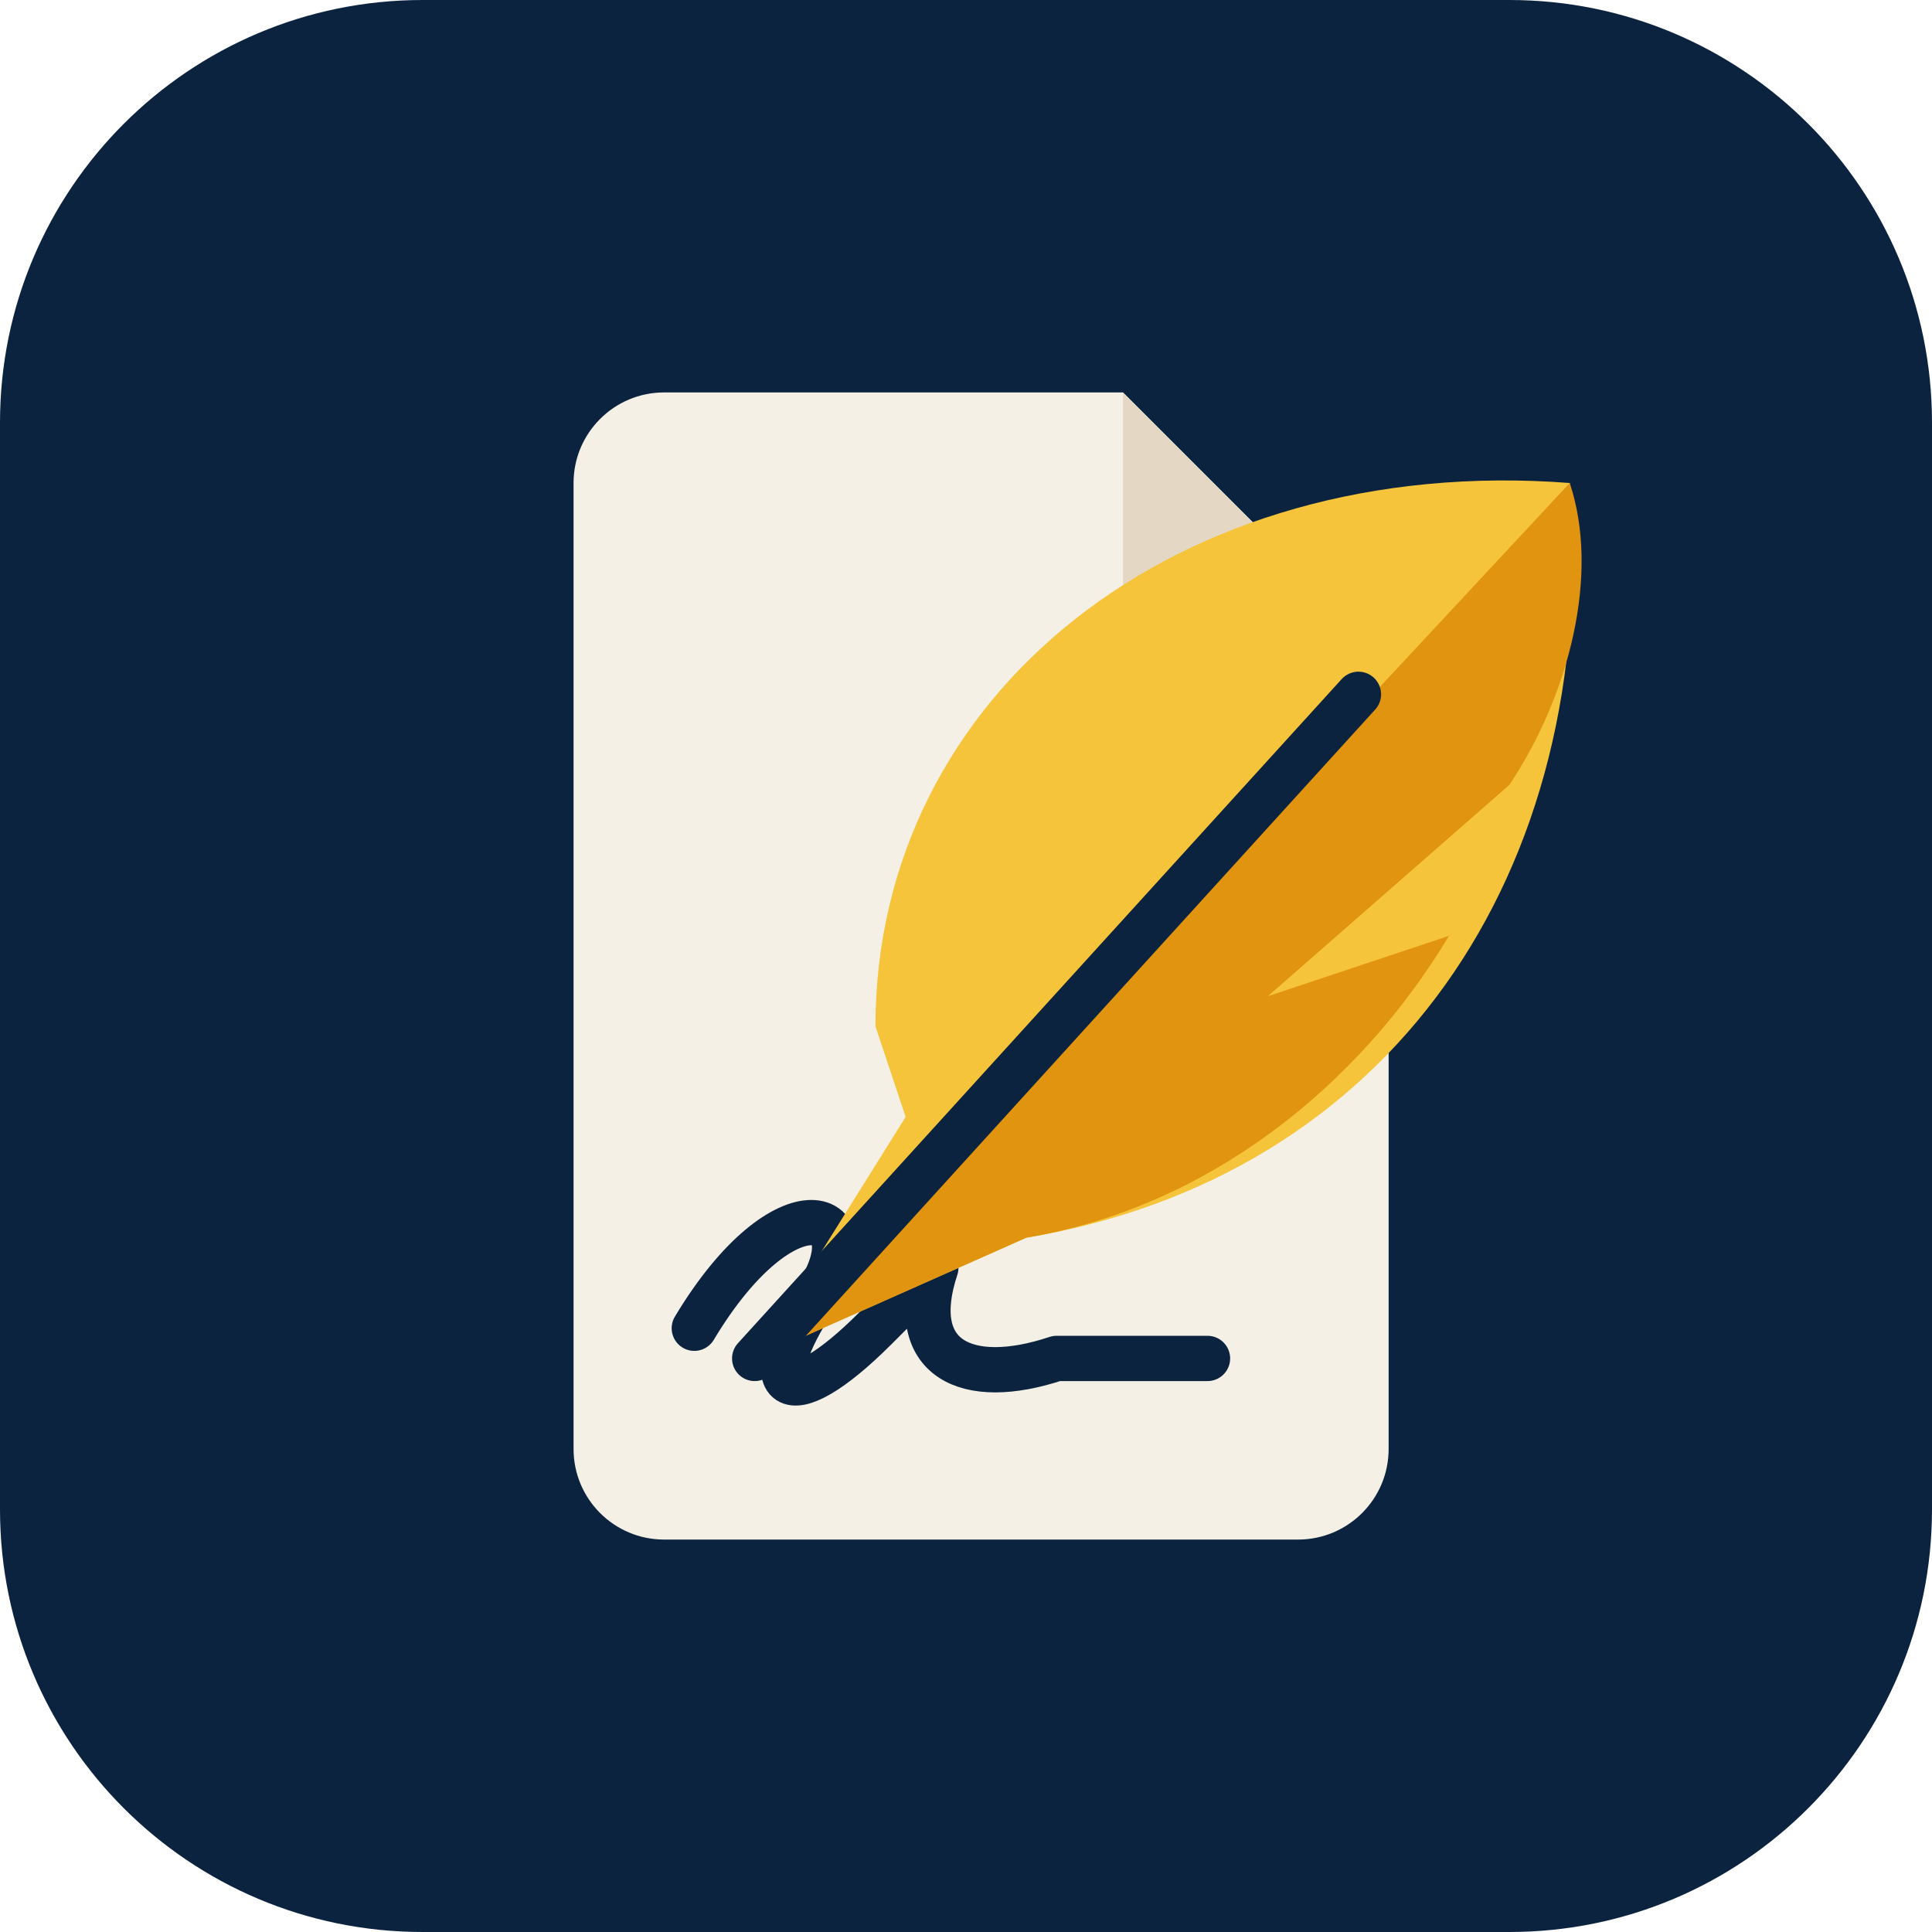
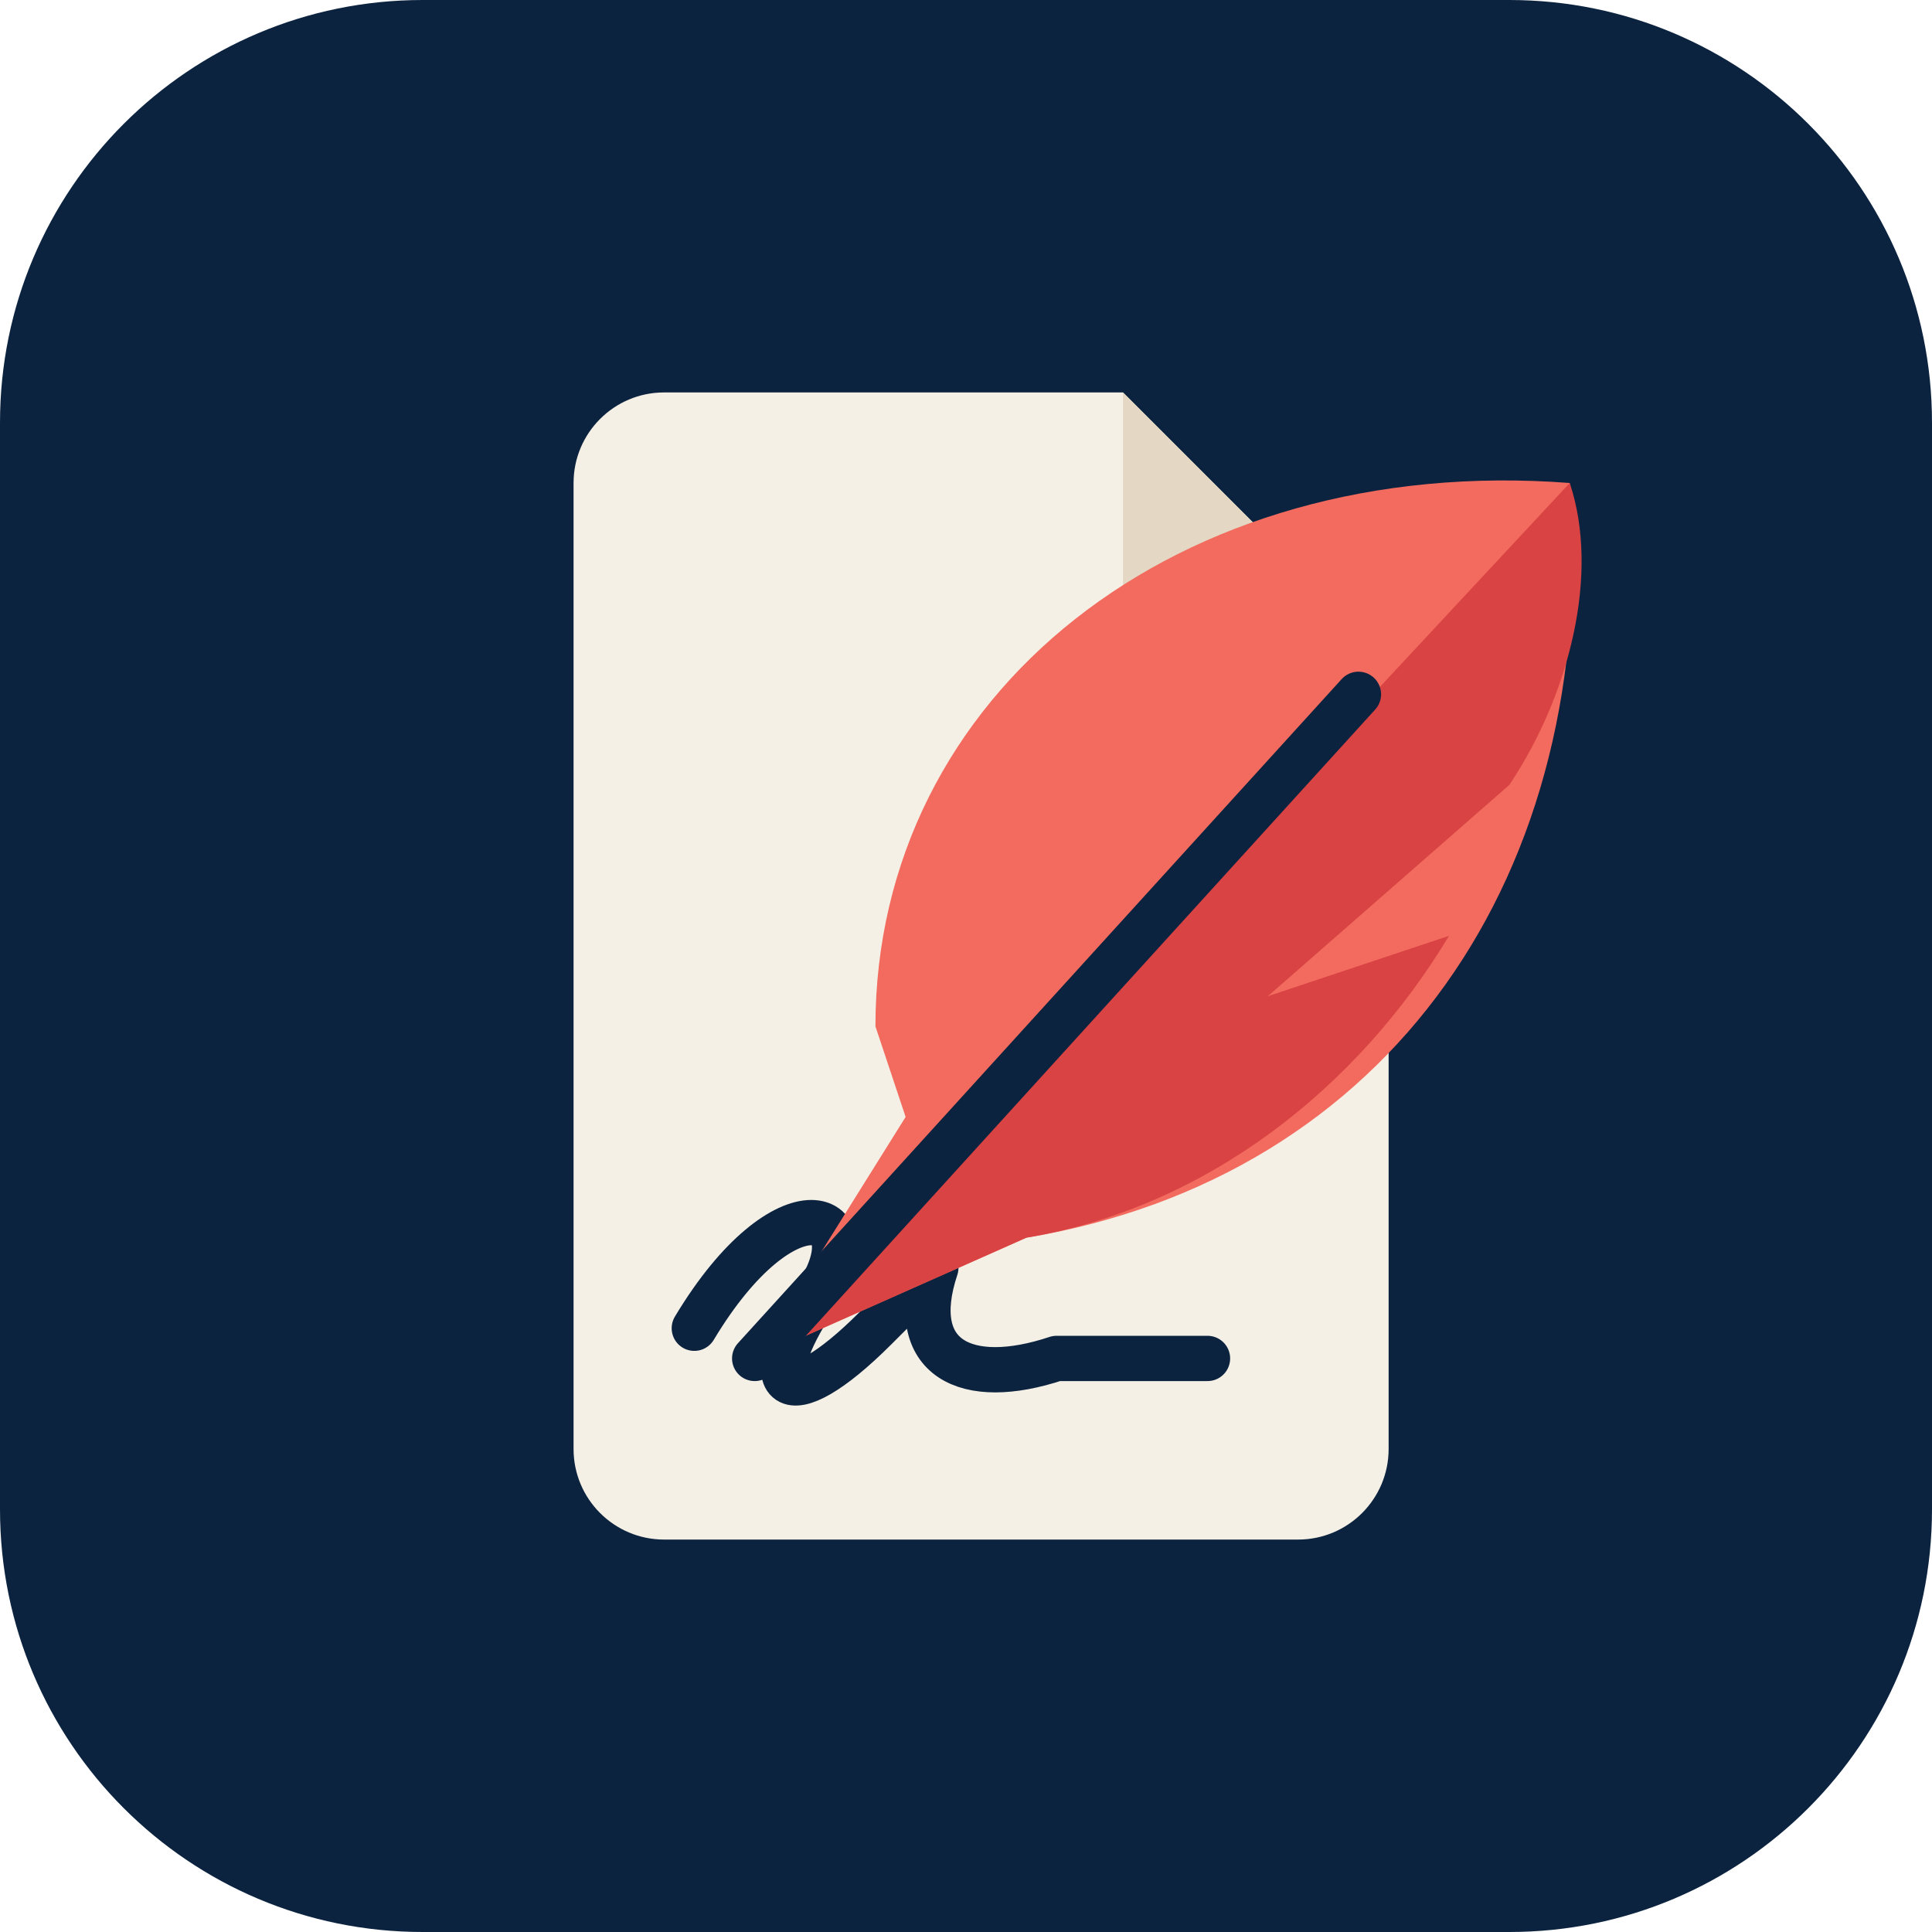
<svg xmlns="http://www.w3.org/2000/svg" viewBox="0 0 64 64" role="img" aria-label="QuillSign">
  <rect width="64" height="64" rx="14" fill="#0C2340" />
  <path fill="#F4F0E6" d="M22 13h15.2L46 21.8V48a3 3 0 0 1-3 3H22a3 3 0 0 1-3-3V16a3 3 0 0 1 3-3z" />
  <path fill="#E4D8C4" d="M37.2 13 46 21.8H39a1.8 1.8 0 0 1-1.8-1.8V13z" />
  <path fill="none" stroke="#0C2340" stroke-width="1.5" stroke-linecap="round" stroke-linejoin="round" d="M23 44c3-5 6-4 4-1s-1 4 2 1l2-2c-1 3 1 4 4 3h5" />
-   <path fill="#F6C43A" d="M52 16C39 15 29 23 29 34l1 3-5 8 9-4c12-2 19-12 18-25z" />
-   <path fill="#E0940F" d="m52 16-27 29 9-4c6-1 11-5 14-10l-6 2 8-7c2-3 3-7 2-10z" />
+   <path fill="#F26B5E" d="M52 16C39 15 29 23 29 34l1 3-5 8 9-4c12-2 19-12 18-25z" />
+   <path fill="#D94343" d="m52 16-27 29 9-4c6-1 11-5 14-10l-6 2 8-7c2-3 3-7 2-10z" />
  <path fill="none" stroke="#0C2340" stroke-width="1.5" stroke-linecap="round" d="m25 45 20-22" />
</svg>
